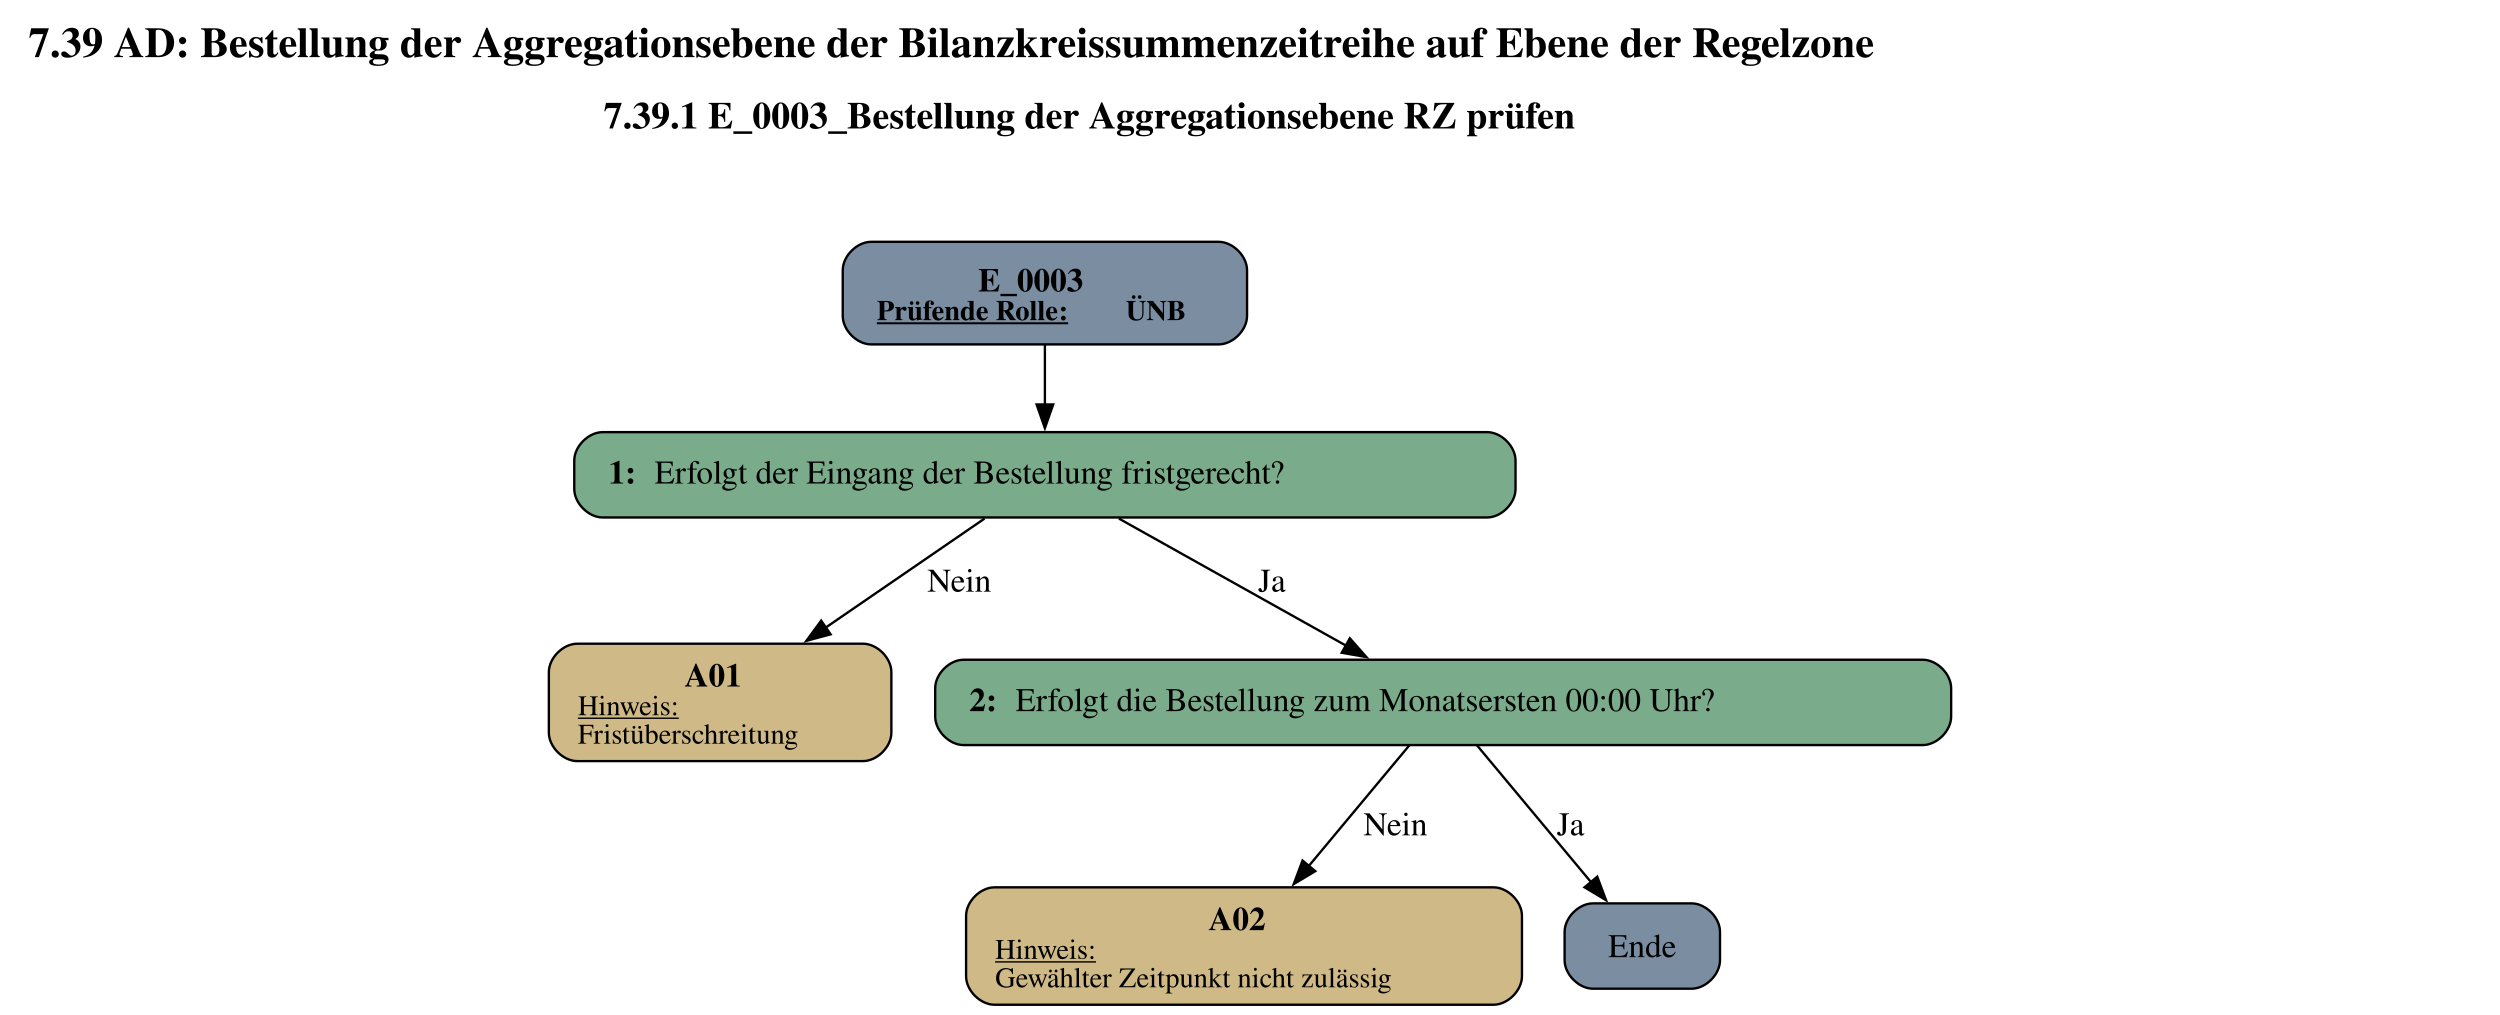
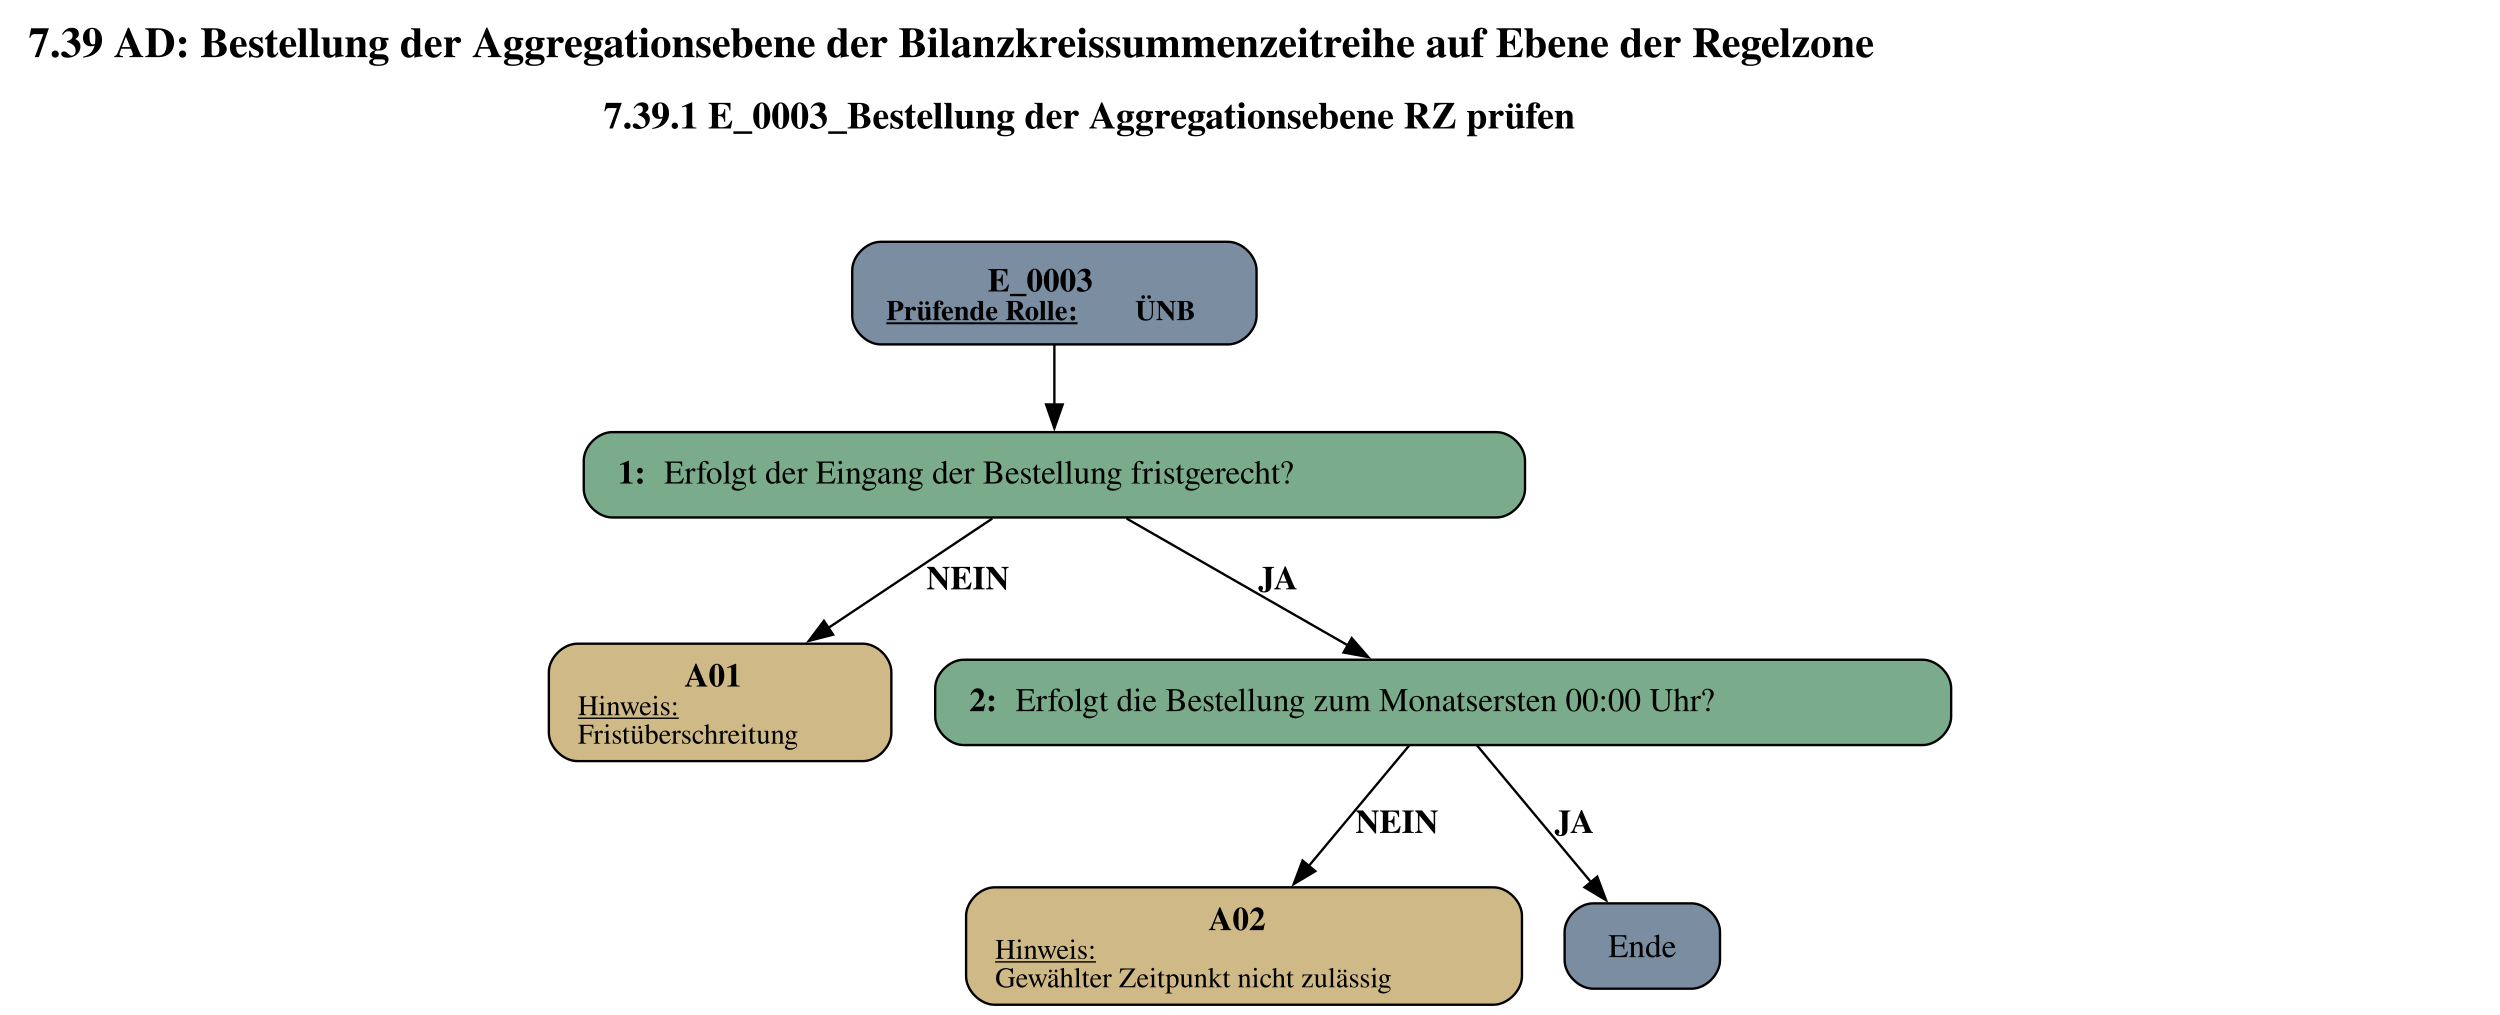
<svg xmlns="http://www.w3.org/2000/svg" width="1055pt" height="428pt" viewBox="0.00 0.00 1054.50 427.82">
  <g id="graph0" class="graph" transform="scale(1 1) rotate(0) translate(4 423.82)">
    <text text-anchor="start" x="8" y="-399.72" font-family="Times,serif" font-weight="bold" font-size="18.00">7.39 AD: Bestellung der Aggregationsebene der Bilanzkreissummenzeitreihe auf Ebene der Regelzone</text>
    <text text-anchor="start" x="250.62" y="-369.62" font-family="Times,serif" font-weight="bold" font-size="16.00">7.39.1 E_0003_Bestellung der Aggregationsebene RZ prüfen</text>
    <g id="node1" class="node">
-       <path fill="#7a8da1" stroke="black" d="M510.01,-321.82C510.01,-321.82 363.46,-321.82 363.46,-321.82 357.46,-321.82 351.46,-315.82 351.46,-309.82 351.46,-309.82 351.46,-290.54 351.46,-290.54 351.46,-284.54 357.46,-278.54 363.46,-278.54 363.46,-278.54 510.01,-278.54 510.01,-278.54 516.01,-278.54 522.01,-284.54 522.01,-290.54 522.01,-290.54 522.01,-309.82 522.01,-309.82 522.01,-315.82 516.01,-321.82 510.01,-321.82" />
-       <text text-anchor="start" x="408.61" y="-300.88" font-family="Times,serif" font-weight="bold" font-size="14.00">E_0003</text>
-       <text text-anchor="start" x="365.86" y="-288.78" font-family="Times,serif" font-weight="bold" text-decoration="underline" font-size="12.00">Prüfende Rolle:</text>
-       <text text-anchor="start" x="470.86" y="-288.78" font-family="Times,serif" font-weight="bold" font-size="12.00"> ÜNB</text>
+       <path fill="#7a8da1" stroke="black" d="M514.01,-321.82C514.01,-321.82 367.46,-321.82 367.46,-321.82 361.46,-321.82 355.46,-315.82 355.46,-309.82 355.46,-309.82 355.46,-290.54 355.46,-290.54 355.46,-284.54 361.46,-278.54 367.46,-278.54 367.46,-278.54 514.01,-278.54 514.01,-278.54 520.01,-278.54 526.01,-284.54 526.01,-290.54 526.01,-290.54 526.01,-309.82 526.01,-309.82 526.01,-315.82 520.01,-321.82 514.01,-321.82" />
+       <text text-anchor="start" x="412.61" y="-300.88" font-family="Times,serif" font-weight="bold" font-size="14.00">E_0003</text>
+       <text text-anchor="start" x="369.86" y="-288.78" font-family="Times,serif" font-weight="bold" text-decoration="underline" font-size="12.00">Prüfende Rolle:</text>
+       <text text-anchor="start" x="474.86" y="-288.78" font-family="Times,serif" font-weight="bold" font-size="12.00"> ÜNB</text>
    </g>
    <g id="node2" class="node">
-       <path fill="#7aab8a" stroke="black" d="M623.26,-241.54C623.26,-241.54 250.21,-241.54 250.21,-241.54 244.21,-241.54 238.21,-235.54 238.21,-229.54 238.21,-229.54 238.21,-217.54 238.21,-217.54 238.21,-211.54 244.21,-205.54 250.21,-205.54 250.21,-205.54 623.26,-205.54 623.26,-205.54 629.26,-205.54 635.26,-211.54 635.26,-217.54 635.26,-217.54 635.26,-229.54 635.26,-229.54 635.26,-235.54 629.26,-241.54 623.26,-241.54" />
-       <text text-anchor="start" x="252.61" y="-219.86" font-family="Times,serif" font-weight="bold" font-size="14.00">1: </text>
-       <text text-anchor="start" x="272.11" y="-219.86" font-family="Times,serif" font-size="14.00">Erfolgt der Eingang der Bestellung fristgerecht?</text>
+       <path fill="#7aab8a" stroke="black" d="M627.26,-241.54C627.26,-241.54 254.21,-241.54 254.21,-241.54 248.21,-241.54 242.21,-235.54 242.21,-229.54 242.21,-229.54 242.21,-217.54 242.21,-217.54 242.21,-211.54 248.21,-205.54 254.21,-205.54 254.21,-205.54 627.26,-205.54 627.26,-205.54 633.26,-205.54 639.26,-211.54 639.26,-217.54 639.26,-217.54 639.26,-229.54 639.26,-229.54 639.26,-235.54 633.26,-241.54 627.26,-241.54" />
+       <text text-anchor="start" x="256.61" y="-219.86" font-family="Times,serif" font-weight="bold" font-size="14.00">1: </text>
+       <text text-anchor="start" x="276.11" y="-219.86" font-family="Times,serif" font-size="14.00">Erfolgt der Eingang der Bestellung fristgerecht?</text>
    </g>
    <g id="edge1" class="edge">
-       <path fill="none" stroke="black" d="M436.73,-278.39C436.73,-270.53 436.73,-261.45 436.73,-253.01" />
-       <polygon fill="black" stroke="black" points="440.23,-253.21 436.73,-243.21 433.23,-253.21 440.23,-253.21" />
+       <path fill="none" stroke="black" d="M440.73,-278.39C440.73,-270.53 440.73,-261.45 440.73,-253.01" />
+       <polygon fill="black" stroke="black" points="444.23,-253.21 440.73,-243.21 437.23,-253.21 444.23,-253.21" />
    </g>
    <g id="node3" class="node">
      <path fill="#cfb986" stroke="black" d="M359.97,-152.29C359.97,-152.29 239.49,-152.29 239.49,-152.29 233.49,-152.29 227.49,-146.29 227.49,-140.29 227.49,-140.29 227.49,-114.77 227.49,-114.77 227.49,-108.77 233.49,-102.77 239.49,-102.77 239.49,-102.77 359.97,-102.77 359.97,-102.77 365.97,-102.77 371.97,-108.77 371.97,-114.77 371.97,-114.77 371.97,-140.29 371.97,-140.29 371.97,-146.29 365.97,-152.29 359.97,-152.29" />
      <text text-anchor="start" x="284.73" y="-134.23" font-family="Times,serif" font-weight="bold" font-size="14.00">A01</text>
      <text text-anchor="start" x="239.73" y="-122.13" font-family="Times,serif" text-decoration="underline" font-size="12.00">Hinweis:</text>
      <text text-anchor="start" x="239.73" y="-110.13" font-family="Times,serif" font-size="12.00">Fristüberschreitung</text>
    </g>
    <g id="edge2" class="edge">
-       <path fill="none" stroke="black" d="M411.28,-205.08C392.46,-192.16 366.35,-174.24 344.11,-158.98" />
-       <polygon fill="black" stroke="black" points="346.33,-156.26 336.1,-153.49 342.37,-162.03 346.33,-156.26" />
-       <text text-anchor="middle" x="400.61" y="-174.24" font-family="Times,serif" font-size="14.00">Nein</text>
+       <path fill="none" stroke="black" d="M414.54,-205.08C395.17,-192.16 368.29,-174.24 345.41,-158.98" />
+       <polygon fill="black" stroke="black" points="347.4,-156.11 337.14,-153.47 343.52,-161.93 347.4,-156.11" />
+       <text text-anchor="start" x="386.73" y="-175.24" font-family="Times,serif" font-weight="bold" font-size="14.00">NEIN</text>
    </g>
    <g id="node4" class="node">
      <path fill="#7aab8a" stroke="black" d="M807.01,-145.53C807.01,-145.53 402.46,-145.53 402.46,-145.53 396.46,-145.53 390.46,-139.53 390.46,-133.53 390.46,-133.53 390.46,-121.53 390.46,-121.53 390.46,-115.53 396.46,-109.53 402.46,-109.53 402.46,-109.53 807.01,-109.53 807.01,-109.53 813.01,-109.53 819.01,-115.53 819.01,-121.53 819.01,-121.53 819.01,-133.53 819.01,-133.53 819.01,-139.53 813.01,-145.53 807.01,-145.53" />
      <text text-anchor="start" x="404.86" y="-123.86" font-family="Times,serif" font-weight="bold" font-size="14.00">2: </text>
      <text text-anchor="start" x="424.36" y="-123.86" font-family="Times,serif" font-size="14.00">Erfolgt die Bestellung zum Monatsersten 00:00 Uhr?</text>
    </g>
    <g id="edge3" class="edge">
-       <path fill="none" stroke="black" d="M467.94,-205.08C494.93,-189.97 534.16,-168.02 563.69,-151.5" />
-       <polygon fill="black" stroke="black" points="565.36,-154.58 572.37,-146.64 561.94,-148.47 565.36,-154.58" />
-       <text text-anchor="middle" x="532.48" y="-174.24" font-family="Times,serif" font-size="14.00">Ja</text>
+       <path fill="none" stroke="black" d="M471.2,-205.08C497.55,-189.97 535.84,-168.02 564.67,-151.5" />
+       <polygon fill="black" stroke="black" points="566.18,-154.66 573.12,-146.65 562.7,-148.59 566.18,-154.66" />
+       <text text-anchor="start" x="526.73" y="-175.24" font-family="Times,serif" font-weight="bold" font-size="14.00">JA</text>
    </g>
    <g id="node5" class="node">
      <path fill="#cfb986" stroke="black" d="M625.97,-49.52C625.97,-49.52 415.49,-49.52 415.49,-49.52 409.49,-49.52 403.49,-43.52 403.49,-37.52 403.49,-37.52 403.49,-12 403.49,-12 403.49,-6 409.49,0 415.49,0 415.49,0 625.97,0 625.97,0 631.97,0 637.97,-6 637.97,-12 637.97,-12 637.97,-37.52 637.97,-37.52 637.97,-43.52 631.97,-49.52 625.97,-49.52" />
      <text text-anchor="start" x="505.73" y="-31.46" font-family="Times,serif" font-weight="bold" font-size="14.00">A02</text>
      <text text-anchor="start" x="415.73" y="-19.36" font-family="Times,serif" text-decoration="underline" font-size="12.00">Hinweis:</text>
      <text text-anchor="start" x="415.73" y="-7.36" font-family="Times,serif" font-size="12.00">Gewählter Zeitpunkt nicht zulässig</text>
    </g>
    <g id="edge4" class="edge">
      <path fill="none" stroke="black" d="M590.48,-109.44C578.84,-95.47 562.06,-75.34 547.87,-58.32" />
      <polygon fill="black" stroke="black" points="550.79,-56.35 541.7,-50.91 545.41,-60.83 550.79,-56.35" />
-       <text text-anchor="middle" x="584.61" y="-71.47" font-family="Times,serif" font-size="14.00">Nein</text>
+       <text text-anchor="start" x="567.73" y="-72.47" font-family="Times,serif" font-weight="bold" font-size="14.00">NEIN</text>
    </g>
    <g id="node6" class="node">
      <path fill="#7a8da1" stroke="black" d="M709.51,-42.76C709.51,-42.76 667.96,-42.76 667.96,-42.76 661.96,-42.76 655.96,-36.76 655.96,-30.76 655.96,-30.76 655.96,-18.76 655.96,-18.76 655.96,-12.76 661.96,-6.76 667.96,-6.76 667.96,-6.76 709.51,-6.76 709.51,-6.76 715.51,-6.76 721.51,-12.76 721.51,-18.76 721.51,-18.76 721.51,-30.76 721.51,-30.76 721.51,-36.76 715.51,-42.76 709.51,-42.76" />
      <text text-anchor="middle" x="688.73" y="-20.08" font-family="Times,serif" font-size="14.00">Ende</text>
    </g>
    <g id="edge5" class="edge">
      <path fill="none" stroke="black" d="M618.98,-109.44C632.26,-93.51 652.22,-69.56 667.4,-51.35" />
      <polygon fill="black" stroke="black" points="669.73,-54.02 673.44,-44.1 664.35,-49.54 669.73,-54.02" />
-       <text text-anchor="middle" x="658.48" y="-71.47" font-family="Times,serif" font-size="14.00">Ja</text>
+       <text text-anchor="start" x="651.73" y="-72.47" font-family="Times,serif" font-weight="bold" font-size="14.00">JA</text>
    </g>
  </g>
</svg>
